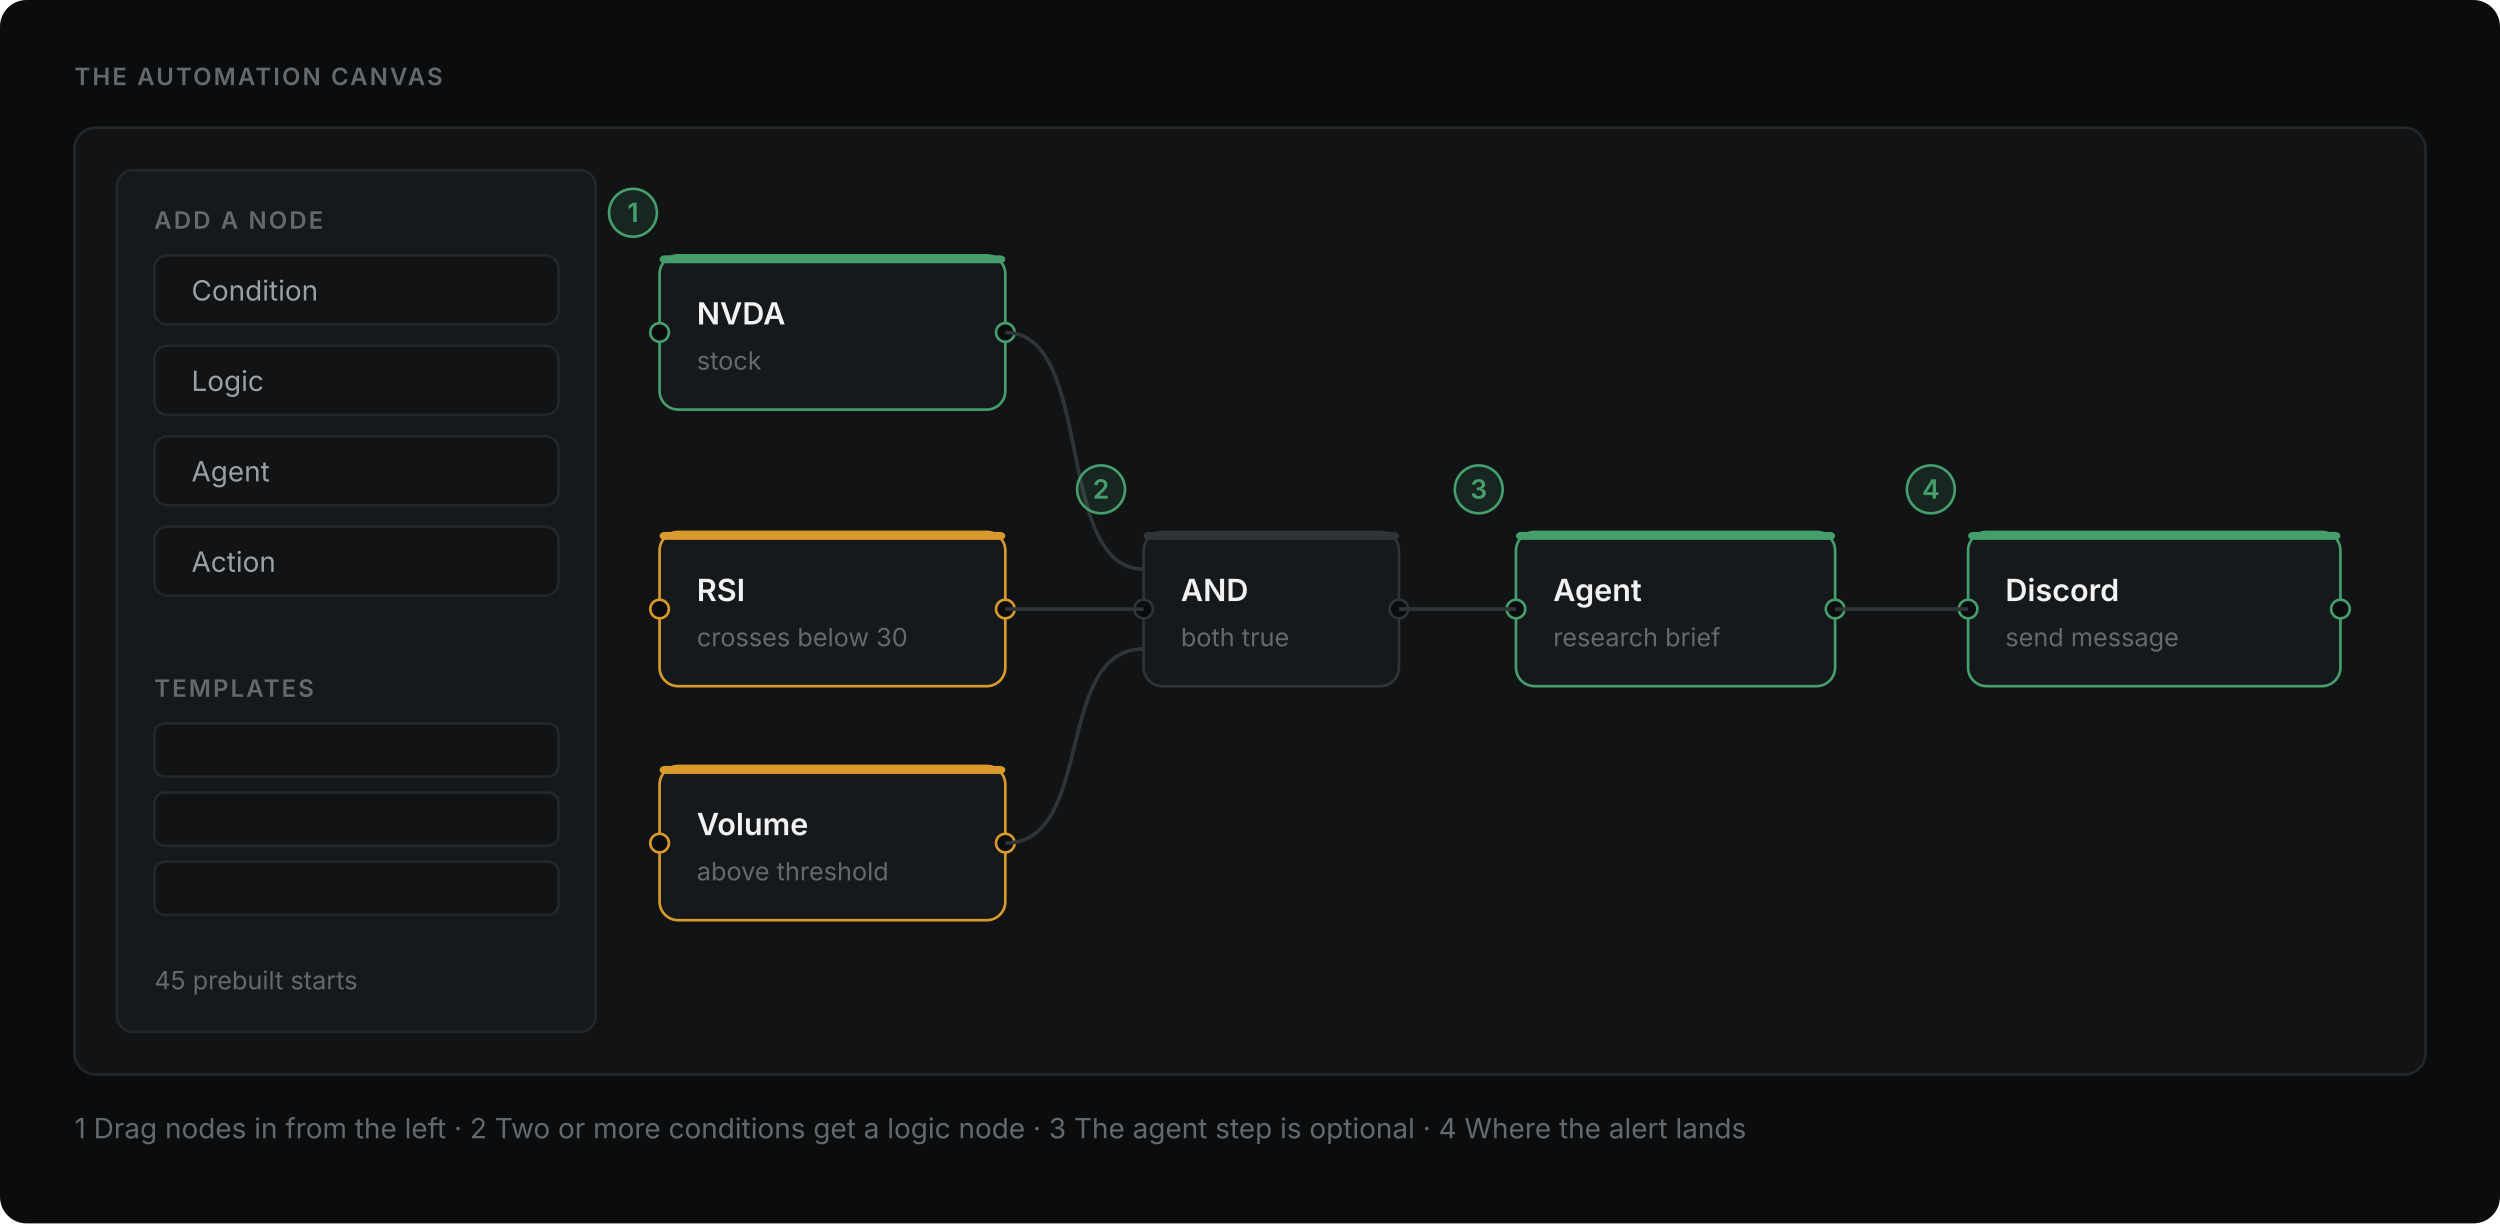
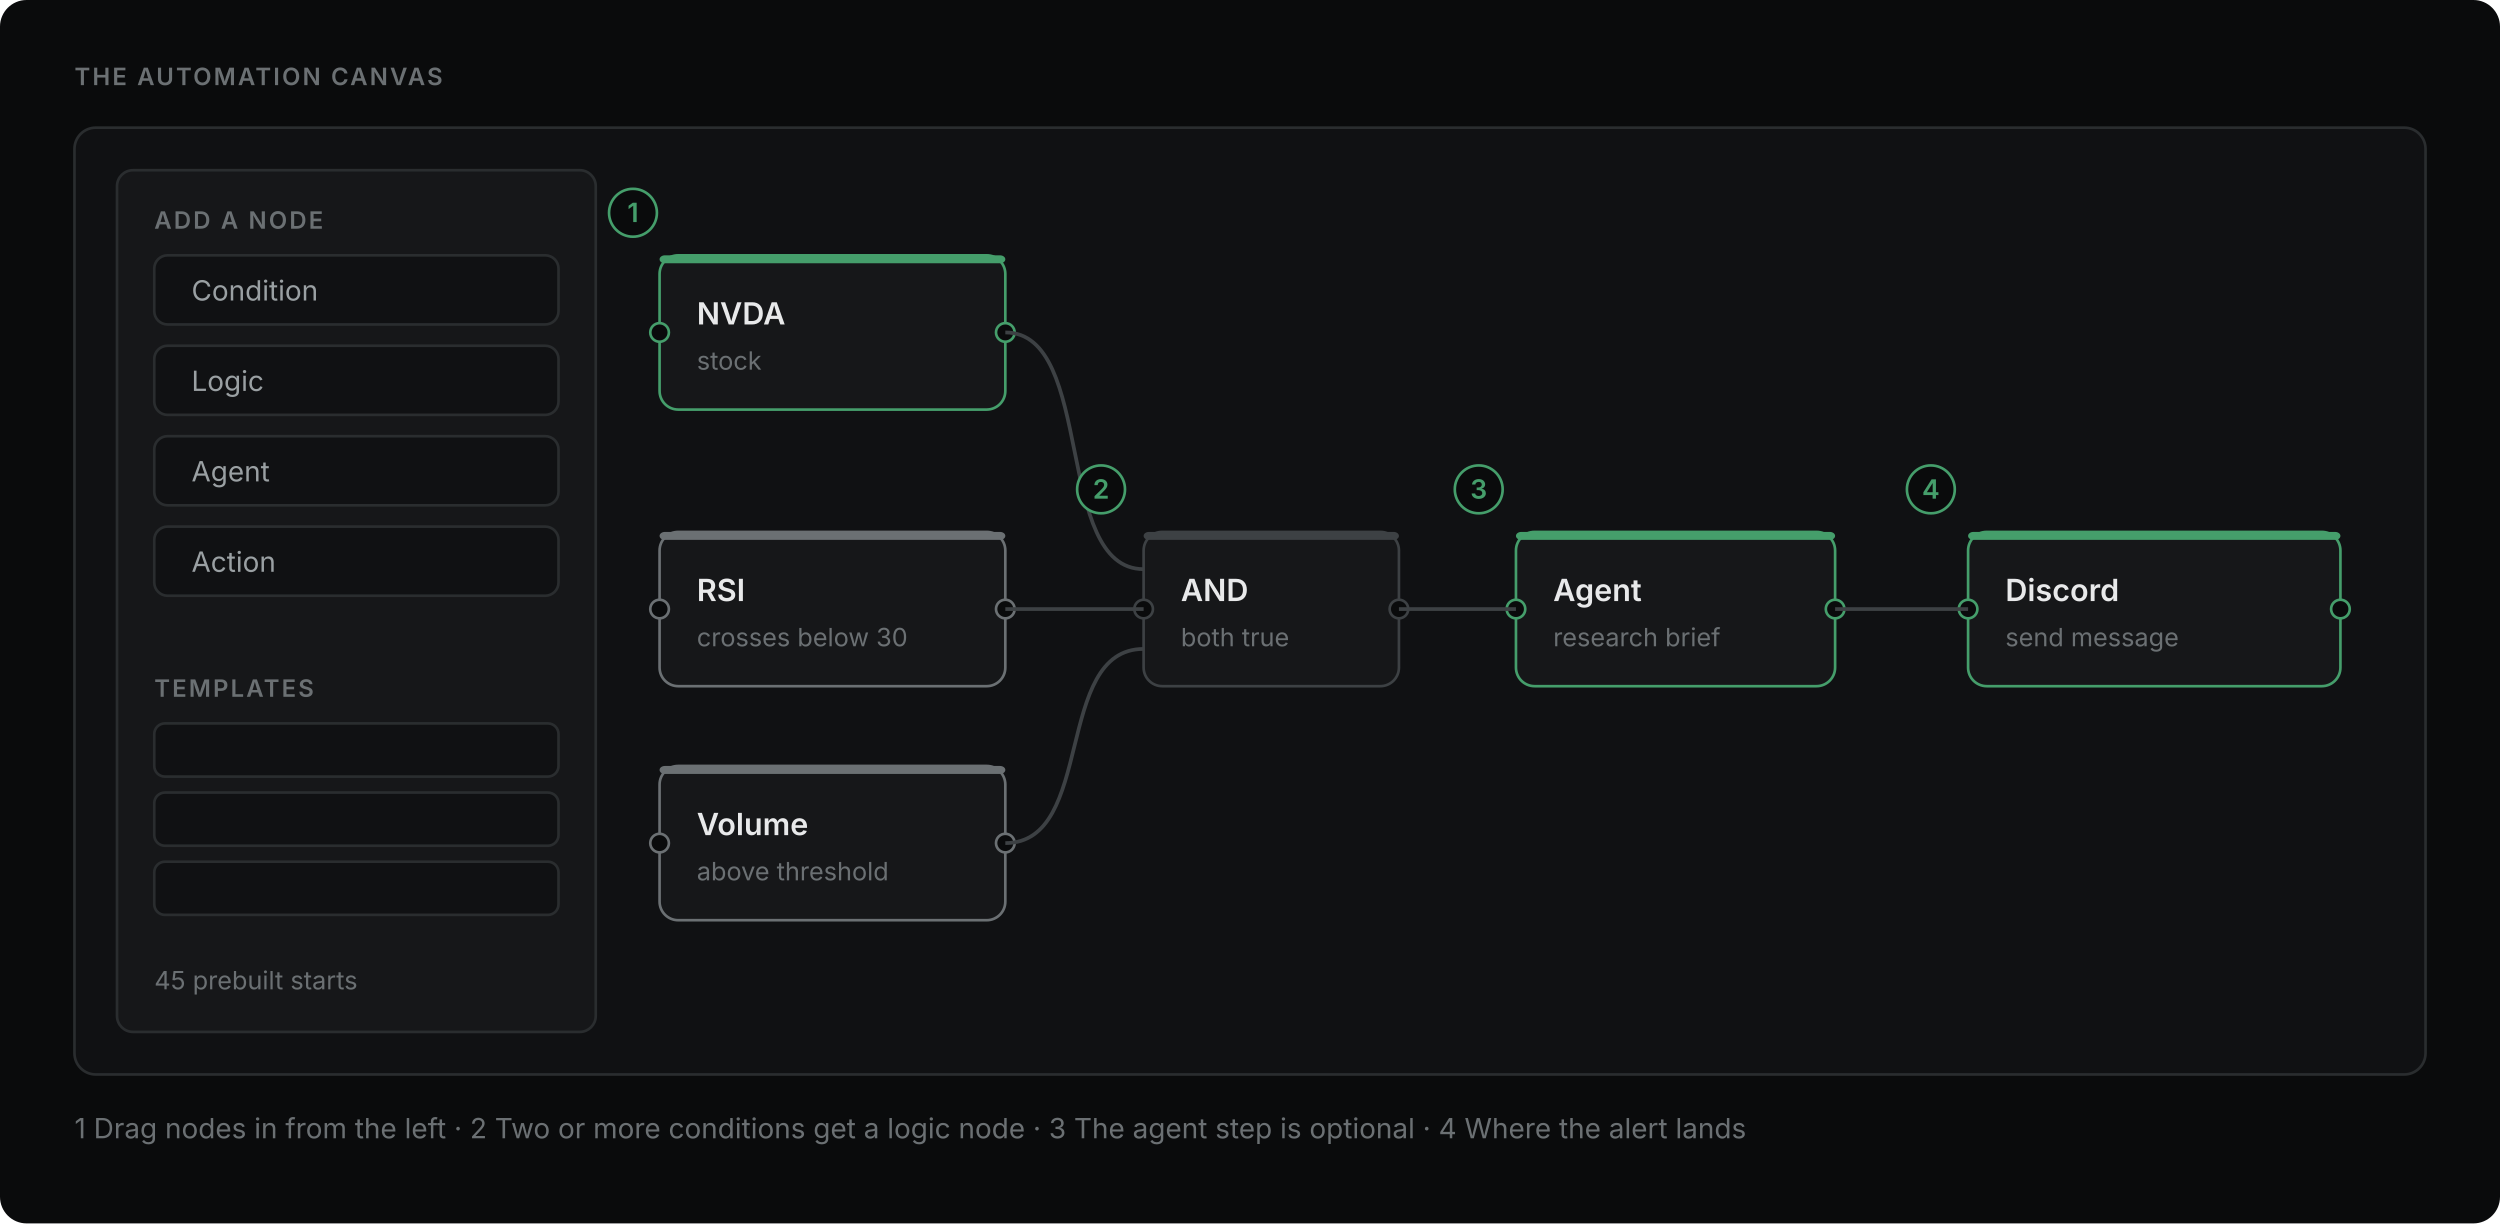
- <svg xmlns="http://www.w3.org/2000/svg" viewBox="0 0 940 460" width="940" height="460" role="img" aria-labelledby="t d" font-family="'Inter', system-ui, -apple-system, sans-serif">
+ <svg xmlns="http://www.w3.org/2000/svg" viewBox="0 0 940 460" role="img" aria-labelledby="canvasanatomy-t canvasanatomy-d" font-family="'Inter', system-ui, -apple-system, sans-serif">
  <defs>
-     <marker id="a" viewBox="0 0 10 10" refX="9" refY="5" markerWidth="6" markerHeight="6" orient="auto-start-reverse">
-       <path d="M0,1 L9,5 L0,9 z" fill="#63696c" />
-     </marker>
-     <marker id="ag" viewBox="0 0 10 10" refX="9" refY="5" markerWidth="6" markerHeight="6" orient="auto-start-reverse">
-       <path d="M0,1 L9,5 L0,9 z" fill="#459e6b" />
+     <marker id="canvasanatomy-arrow" viewBox="0 0 10 10" refX="9" refY="5" markerWidth="5" markerHeight="5" orient="auto-start-reverse">
+       <path d="M0,1.5 L8,5 L0,8.5 z" fill="#3d4144" />
    </marker>
  </defs>
-   <rect width="940" height="460" rx="10" fill="#0b0c0d" />
-   <text x="28" y="32" fill="#63696c" font-size="9" font-family="'Inter', system-ui, -apple-system, sans-serif" font-weight="600" text-anchor="start" letter-spacing="0.8">THE AUTOMATION CANVAS</text>
-   <rect x="28" y="48" width="884" height="356" rx="8" fill="#111315" stroke="#232729" stroke-width="1" />
-   <rect x="44" y="64" width="180" height="324" rx="6" fill="#16191b" stroke="#232729" stroke-width="1" />
-   <text x="58" y="86" fill="#63696c" font-size="9" font-family="'Inter', system-ui, -apple-system, sans-serif" font-weight="600" text-anchor="start" letter-spacing="0.8">ADD A NODE</text>
-   <rect x="58" y="96" width="152" height="26" rx="5" fill="#111315" stroke="#232729" stroke-width="1" />
+   <rect width="940" height="460" rx="10" fill="#0a0b0c" />
+   <text x="28" y="32" fill="#6b7073" font-size="9" font-family="'Inter', system-ui, -apple-system, sans-serif" font-weight="600" text-anchor="start" letter-spacing="0.8">THE AUTOMATION CANVAS</text>
+   <rect x="28" y="48" width="884" height="356" rx="8" fill="#101113" stroke="#2a2d2f" stroke-width="1" />
+   <rect x="44" y="64" width="180" height="324" rx="6" fill="#161719" stroke="#2a2d2f" stroke-width="1" />
+   <text x="58" y="86" fill="#6b7073" font-size="9" font-family="'Inter', system-ui, -apple-system, sans-serif" font-weight="600" text-anchor="start" letter-spacing="0.8">ADD A NODE</text>
+   <rect x="58" y="96" width="152" height="26" rx="5" fill="#101113" stroke="#2a2d2f" stroke-width="1" />
  <text x="72" y="113" fill="#9aa0a3" font-size="10.5" font-family="'Inter', system-ui, -apple-system, sans-serif" font-weight="400" text-anchor="start">Condition</text>
-   <rect x="58" y="130" width="152" height="26" rx="5" fill="#111315" stroke="#232729" stroke-width="1" />
+   <rect x="58" y="130" width="152" height="26" rx="5" fill="#101113" stroke="#2a2d2f" stroke-width="1" />
  <text x="72" y="147" fill="#9aa0a3" font-size="10.5" font-family="'Inter', system-ui, -apple-system, sans-serif" font-weight="400" text-anchor="start">Logic</text>
-   <rect x="58" y="164" width="152" height="26" rx="5" fill="#111315" stroke="#232729" stroke-width="1" />
+   <rect x="58" y="164" width="152" height="26" rx="5" fill="#101113" stroke="#2a2d2f" stroke-width="1" />
  <text x="72" y="181" fill="#9aa0a3" font-size="10.5" font-family="'Inter', system-ui, -apple-system, sans-serif" font-weight="400" text-anchor="start">Agent</text>
-   <rect x="58" y="198" width="152" height="26" rx="5" fill="#111315" stroke="#232729" stroke-width="1" />
+   <rect x="58" y="198" width="152" height="26" rx="5" fill="#101113" stroke="#2a2d2f" stroke-width="1" />
  <text x="72" y="215" fill="#9aa0a3" font-size="10.5" font-family="'Inter', system-ui, -apple-system, sans-serif" font-weight="400" text-anchor="start">Action</text>
-   <text x="58" y="262" fill="#63696c" font-size="9" font-family="'Inter', system-ui, -apple-system, sans-serif" font-weight="600" text-anchor="start" letter-spacing="0.8">TEMPLATES</text>
-   <rect x="58" y="272" width="152" height="20" rx="4" fill="#111315" stroke="#232729" stroke-width="1" />
-   <rect x="58" y="298" width="152" height="20" rx="4" fill="#111315" stroke="#232729" stroke-width="1" />
-   <rect x="58" y="324" width="152" height="20" rx="4" fill="#111315" stroke="#232729" stroke-width="1" />
-   <text x="58" y="372" fill="#63696c" font-size="9.5" font-family="'Inter', system-ui, -apple-system, sans-serif" font-weight="400" text-anchor="start">45 prebuilt starts</text>
-   <rect x="248" y="96" width="130" height="58" rx="7" fill="#16191b" stroke="#459e6b" stroke-width="1" />
+   <text x="58" y="262" fill="#6b7073" font-size="9" font-family="'Inter', system-ui, -apple-system, sans-serif" font-weight="600" text-anchor="start" letter-spacing="0.8">TEMPLATES</text>
+   <rect x="58" y="272" width="152" height="20" rx="4" fill="#101113" stroke="#2a2d2f" stroke-width="1" />
+   <rect x="58" y="298" width="152" height="20" rx="4" fill="#101113" stroke="#2a2d2f" stroke-width="1" />
+   <rect x="58" y="324" width="152" height="20" rx="4" fill="#101113" stroke="#2a2d2f" stroke-width="1" />
+   <text x="58" y="372" fill="#6b7073" font-size="9.5" font-family="'Inter', system-ui, -apple-system, sans-serif" font-weight="400" text-anchor="start">45 prebuilt starts</text>
+   <rect x="248" y="96" width="130" height="58" rx="7" fill="#161719" stroke="#459e6b" stroke-width="1" />
  <rect x="248" y="96" width="130" height="3" rx="2" fill="#459e6b" stroke="none" stroke-width="0" />
-   <text x="262" y="122" fill="#f2f2f2" font-size="11.5" font-family="'Space Grotesk', 'Inter', system-ui, sans-serif" font-weight="600" text-anchor="start">NVDA</text>
-   <text x="262" y="139" fill="#63696c" font-size="9.5" font-family="'Inter', system-ui, -apple-system, sans-serif" font-weight="400" text-anchor="start">stock</text>
-   <circle cx="378" cy="125" r="3.5" fill="#0b0c0d" stroke="#459e6b" />
-   <circle cx="248" cy="125" r="3.5" fill="#0b0c0d" stroke="#459e6b" />
-   <rect x="248" y="200" width="130" height="58" rx="7" fill="#16191b" stroke="#d99a2b" stroke-width="1" />
-   <rect x="248" y="200" width="130" height="3" rx="2" fill="#d99a2b" stroke="none" stroke-width="0" />
-   <text x="262" y="226" fill="#f2f2f2" font-size="11.5" font-family="'Space Grotesk', 'Inter', system-ui, sans-serif" font-weight="600" text-anchor="start">RSI</text>
-   <text x="262" y="243" fill="#63696c" font-size="9.5" font-family="'Inter', system-ui, -apple-system, sans-serif" font-weight="400" text-anchor="start">crosses below 30</text>
-   <circle cx="378" cy="229" r="3.5" fill="#0b0c0d" stroke="#d99a2b" />
-   <circle cx="248" cy="229" r="3.5" fill="#0b0c0d" stroke="#d99a2b" />
-   <rect x="248" y="288" width="130" height="58" rx="7" fill="#16191b" stroke="#d99a2b" stroke-width="1" />
-   <rect x="248" y="288" width="130" height="3" rx="2" fill="#d99a2b" stroke="none" stroke-width="0" />
-   <text x="262" y="314" fill="#f2f2f2" font-size="11.5" font-family="'Space Grotesk', 'Inter', system-ui, sans-serif" font-weight="600" text-anchor="start">Volume</text>
-   <text x="262" y="331" fill="#63696c" font-size="9.5" font-family="'Inter', system-ui, -apple-system, sans-serif" font-weight="400" text-anchor="start">above threshold</text>
-   <circle cx="378" cy="317" r="3.5" fill="#0b0c0d" stroke="#d99a2b" />
-   <circle cx="248" cy="317" r="3.5" fill="#0b0c0d" stroke="#d99a2b" />
-   <rect x="430" y="200" width="96" height="58" rx="7" fill="#16191b" stroke="#2f3437" stroke-width="1" />
-   <rect x="430" y="200" width="96" height="3" rx="2" fill="#2f3437" stroke="none" stroke-width="0" />
-   <text x="444" y="226" fill="#f2f2f2" font-size="11.5" font-family="'Space Grotesk', 'Inter', system-ui, sans-serif" font-weight="600" text-anchor="start">AND</text>
-   <text x="444" y="243" fill="#63696c" font-size="9.5" font-family="'Inter', system-ui, -apple-system, sans-serif" font-weight="400" text-anchor="start">both true</text>
-   <circle cx="526" cy="229" r="3.5" fill="#0b0c0d" stroke="#2f3437" />
-   <circle cx="430" cy="229" r="3.5" fill="#0b0c0d" stroke="#2f3437" />
-   <rect x="570" y="200" width="120" height="58" rx="7" fill="#16191b" stroke="#459e6b" stroke-width="1" />
+   <text x="262" y="122" fill="#e8e9ea" font-size="11.5" font-family="'Space Grotesk', 'Inter', system-ui, sans-serif" font-weight="600" text-anchor="start">NVDA</text>
+   <text x="262" y="139" fill="#6b7073" font-size="9.5" font-family="'Inter', system-ui, -apple-system, sans-serif" font-weight="400" text-anchor="start">stock</text>
+   <circle cx="378" cy="125" r="3.5" fill="#0a0b0c" stroke="#459e6b" />
+   <circle cx="248" cy="125" r="3.5" fill="#0a0b0c" stroke="#459e6b" />
+   <rect x="248" y="200" width="130" height="58" rx="7" fill="#161719" stroke="#6b7073" stroke-width="1" />
+   <rect x="248" y="200" width="130" height="3" rx="2" fill="#6b7073" stroke="none" stroke-width="0" />
+   <text x="262" y="226" fill="#e8e9ea" font-size="11.5" font-family="'Space Grotesk', 'Inter', system-ui, sans-serif" font-weight="600" text-anchor="start">RSI</text>
+   <text x="262" y="243" fill="#6b7073" font-size="9.5" font-family="'Inter', system-ui, -apple-system, sans-serif" font-weight="400" text-anchor="start">crosses below 30</text>
+   <circle cx="378" cy="229" r="3.5" fill="#0a0b0c" stroke="#6b7073" />
+   <circle cx="248" cy="229" r="3.5" fill="#0a0b0c" stroke="#6b7073" />
+   <rect x="248" y="288" width="130" height="58" rx="7" fill="#161719" stroke="#6b7073" stroke-width="1" />
+   <rect x="248" y="288" width="130" height="3" rx="2" fill="#6b7073" stroke="none" stroke-width="0" />
+   <text x="262" y="314" fill="#e8e9ea" font-size="11.5" font-family="'Space Grotesk', 'Inter', system-ui, sans-serif" font-weight="600" text-anchor="start">Volume</text>
+   <text x="262" y="331" fill="#6b7073" font-size="9.5" font-family="'Inter', system-ui, -apple-system, sans-serif" font-weight="400" text-anchor="start">above threshold</text>
+   <circle cx="378" cy="317" r="3.5" fill="#0a0b0c" stroke="#6b7073" />
+   <circle cx="248" cy="317" r="3.5" fill="#0a0b0c" stroke="#6b7073" />
+   <rect x="430" y="200" width="96" height="58" rx="7" fill="#161719" stroke="#3d4144" stroke-width="1" />
+   <rect x="430" y="200" width="96" height="3" rx="2" fill="#3d4144" stroke="none" stroke-width="0" />
+   <text x="444" y="226" fill="#e8e9ea" font-size="11.5" font-family="'Space Grotesk', 'Inter', system-ui, sans-serif" font-weight="600" text-anchor="start">AND</text>
+   <text x="444" y="243" fill="#6b7073" font-size="9.5" font-family="'Inter', system-ui, -apple-system, sans-serif" font-weight="400" text-anchor="start">both true</text>
+   <circle cx="526" cy="229" r="3.5" fill="#0a0b0c" stroke="#3d4144" />
+   <circle cx="430" cy="229" r="3.5" fill="#0a0b0c" stroke="#3d4144" />
+   <rect x="570" y="200" width="120" height="58" rx="7" fill="#161719" stroke="#459e6b" stroke-width="1" />
  <rect x="570" y="200" width="120" height="3" rx="2" fill="#459e6b" stroke="none" stroke-width="0" />
-   <text x="584" y="226" fill="#f2f2f2" font-size="11.5" font-family="'Space Grotesk', 'Inter', system-ui, sans-serif" font-weight="600" text-anchor="start">Agent</text>
-   <text x="584" y="243" fill="#63696c" font-size="9.5" font-family="'Inter', system-ui, -apple-system, sans-serif" font-weight="400" text-anchor="start">research brief</text>
-   <circle cx="690" cy="229" r="3.5" fill="#0b0c0d" stroke="#459e6b" />
-   <circle cx="570" cy="229" r="3.5" fill="#0b0c0d" stroke="#459e6b" />
-   <rect x="740" y="200" width="140" height="58" rx="7" fill="#16191b" stroke="#459e6b" stroke-width="1" />
+   <text x="584" y="226" fill="#e8e9ea" font-size="11.5" font-family="'Space Grotesk', 'Inter', system-ui, sans-serif" font-weight="600" text-anchor="start">Agent</text>
+   <text x="584" y="243" fill="#6b7073" font-size="9.5" font-family="'Inter', system-ui, -apple-system, sans-serif" font-weight="400" text-anchor="start">research brief</text>
+   <circle cx="690" cy="229" r="3.5" fill="#0a0b0c" stroke="#459e6b" />
+   <circle cx="570" cy="229" r="3.5" fill="#0a0b0c" stroke="#459e6b" />
+   <rect x="740" y="200" width="140" height="58" rx="7" fill="#161719" stroke="#459e6b" stroke-width="1" />
  <rect x="740" y="200" width="140" height="3" rx="2" fill="#459e6b" stroke="none" stroke-width="0" />
-   <text x="754" y="226" fill="#f2f2f2" font-size="11.5" font-family="'Space Grotesk', 'Inter', system-ui, sans-serif" font-weight="600" text-anchor="start">Discord</text>
-   <text x="754" y="243" fill="#63696c" font-size="9.5" font-family="'Inter', system-ui, -apple-system, sans-serif" font-weight="400" text-anchor="start">send message</text>
-   <circle cx="880" cy="229" r="3.5" fill="#0b0c0d" stroke="#459e6b" />
-   <circle cx="740" cy="229" r="3.5" fill="#0b0c0d" stroke="#459e6b" />
-   <path d="M378,125 C412,125 396,214 430,214" fill="none" stroke="#2f3437" stroke-width="1.4" />
-   <path d="M378,229 C412,229 396,229 430,229" fill="none" stroke="#2f3437" stroke-width="1.4" />
-   <path d="M378,317 C412,317 396,244 430,244" fill="none" stroke="#2f3437" stroke-width="1.4" />
-   <path d="M526,229 C560,229 536,229 570,229" fill="none" stroke="#2f3437" stroke-width="1.4" />
-   <path d="M690,229 C724,229 706,229 740,229" fill="none" stroke="#2f3437" stroke-width="1.4" />
-   <circle cx="238" cy="80" r="9" fill="rgba(69,158,107,0.14)" stroke="#459e6b" stroke-width="1" />
+   <text x="754" y="226" fill="#e8e9ea" font-size="11.5" font-family="'Space Grotesk', 'Inter', system-ui, sans-serif" font-weight="600" text-anchor="start">Discord</text>
+   <text x="754" y="243" fill="#6b7073" font-size="9.5" font-family="'Inter', system-ui, -apple-system, sans-serif" font-weight="400" text-anchor="start">send message</text>
+   <circle cx="880" cy="229" r="3.5" fill="#0a0b0c" stroke="#459e6b" />
+   <circle cx="740" cy="229" r="3.5" fill="#0a0b0c" stroke="#459e6b" />
+   <path d="M378,125 C412,125 396,214 430,214" fill="none" stroke="#3d4144" stroke-width="1.4" />
+   <path d="M378,229 C412,229 396,229 430,229" fill="none" stroke="#3d4144" stroke-width="1.4" />
+   <path d="M378,317 C412,317 396,244 430,244" fill="none" stroke="#3d4144" stroke-width="1.4" />
+   <path d="M526,229 C560,229 536,229 570,229" fill="none" stroke="#3d4144" stroke-width="1.4" />
+   <path d="M690,229 C724,229 706,229 740,229" fill="none" stroke="#3d4144" stroke-width="1.4" />
+   <circle cx="238" cy="80" r="9" fill="#0a0b0c" stroke="#459e6b" stroke-width="1" />
  <text x="238" y="83.5" fill="#459e6b" font-size="10" font-family="'Inter', system-ui, -apple-system, sans-serif" font-weight="600" text-anchor="middle">1</text>
-   <circle cx="414" cy="184" r="9" fill="rgba(69,158,107,0.14)" stroke="#459e6b" stroke-width="1" />
+   <circle cx="414" cy="184" r="9" fill="#0a0b0c" stroke="#459e6b" stroke-width="1" />
  <text x="414" y="187.5" fill="#459e6b" font-size="10" font-family="'Inter', system-ui, -apple-system, sans-serif" font-weight="600" text-anchor="middle">2</text>
-   <circle cx="556" cy="184" r="9" fill="rgba(69,158,107,0.14)" stroke="#459e6b" stroke-width="1" />
+   <circle cx="556" cy="184" r="9" fill="#0a0b0c" stroke="#459e6b" stroke-width="1" />
  <text x="556" y="187.5" fill="#459e6b" font-size="10" font-family="'Inter', system-ui, -apple-system, sans-serif" font-weight="600" text-anchor="middle">3</text>
-   <circle cx="726" cy="184" r="9" fill="rgba(69,158,107,0.14)" stroke="#459e6b" stroke-width="1" />
+   <circle cx="726" cy="184" r="9" fill="#0a0b0c" stroke="#459e6b" stroke-width="1" />
  <text x="726" y="187.5" fill="#459e6b" font-size="10" font-family="'Inter', system-ui, -apple-system, sans-serif" font-weight="600" text-anchor="middle">4</text>
-   <text x="28" y="428" fill="#63696c" font-size="10.5" font-family="'Inter', system-ui, -apple-system, sans-serif" font-weight="400" text-anchor="start">1 Drag nodes in from the left   ·   2 Two or more conditions get a logic node   ·   3 The agent step is optional   ·   4 Where the alert lands</text>
+   <text x="28" y="428" fill="#6b7073" font-size="10.5" font-family="'Inter', system-ui, -apple-system, sans-serif" font-weight="400" text-anchor="start">1 Drag nodes in from the left   ·   2 Two or more conditions get a logic node   ·   3 The agent step is optional   ·   4 Where the alert lands</text>
</svg>
